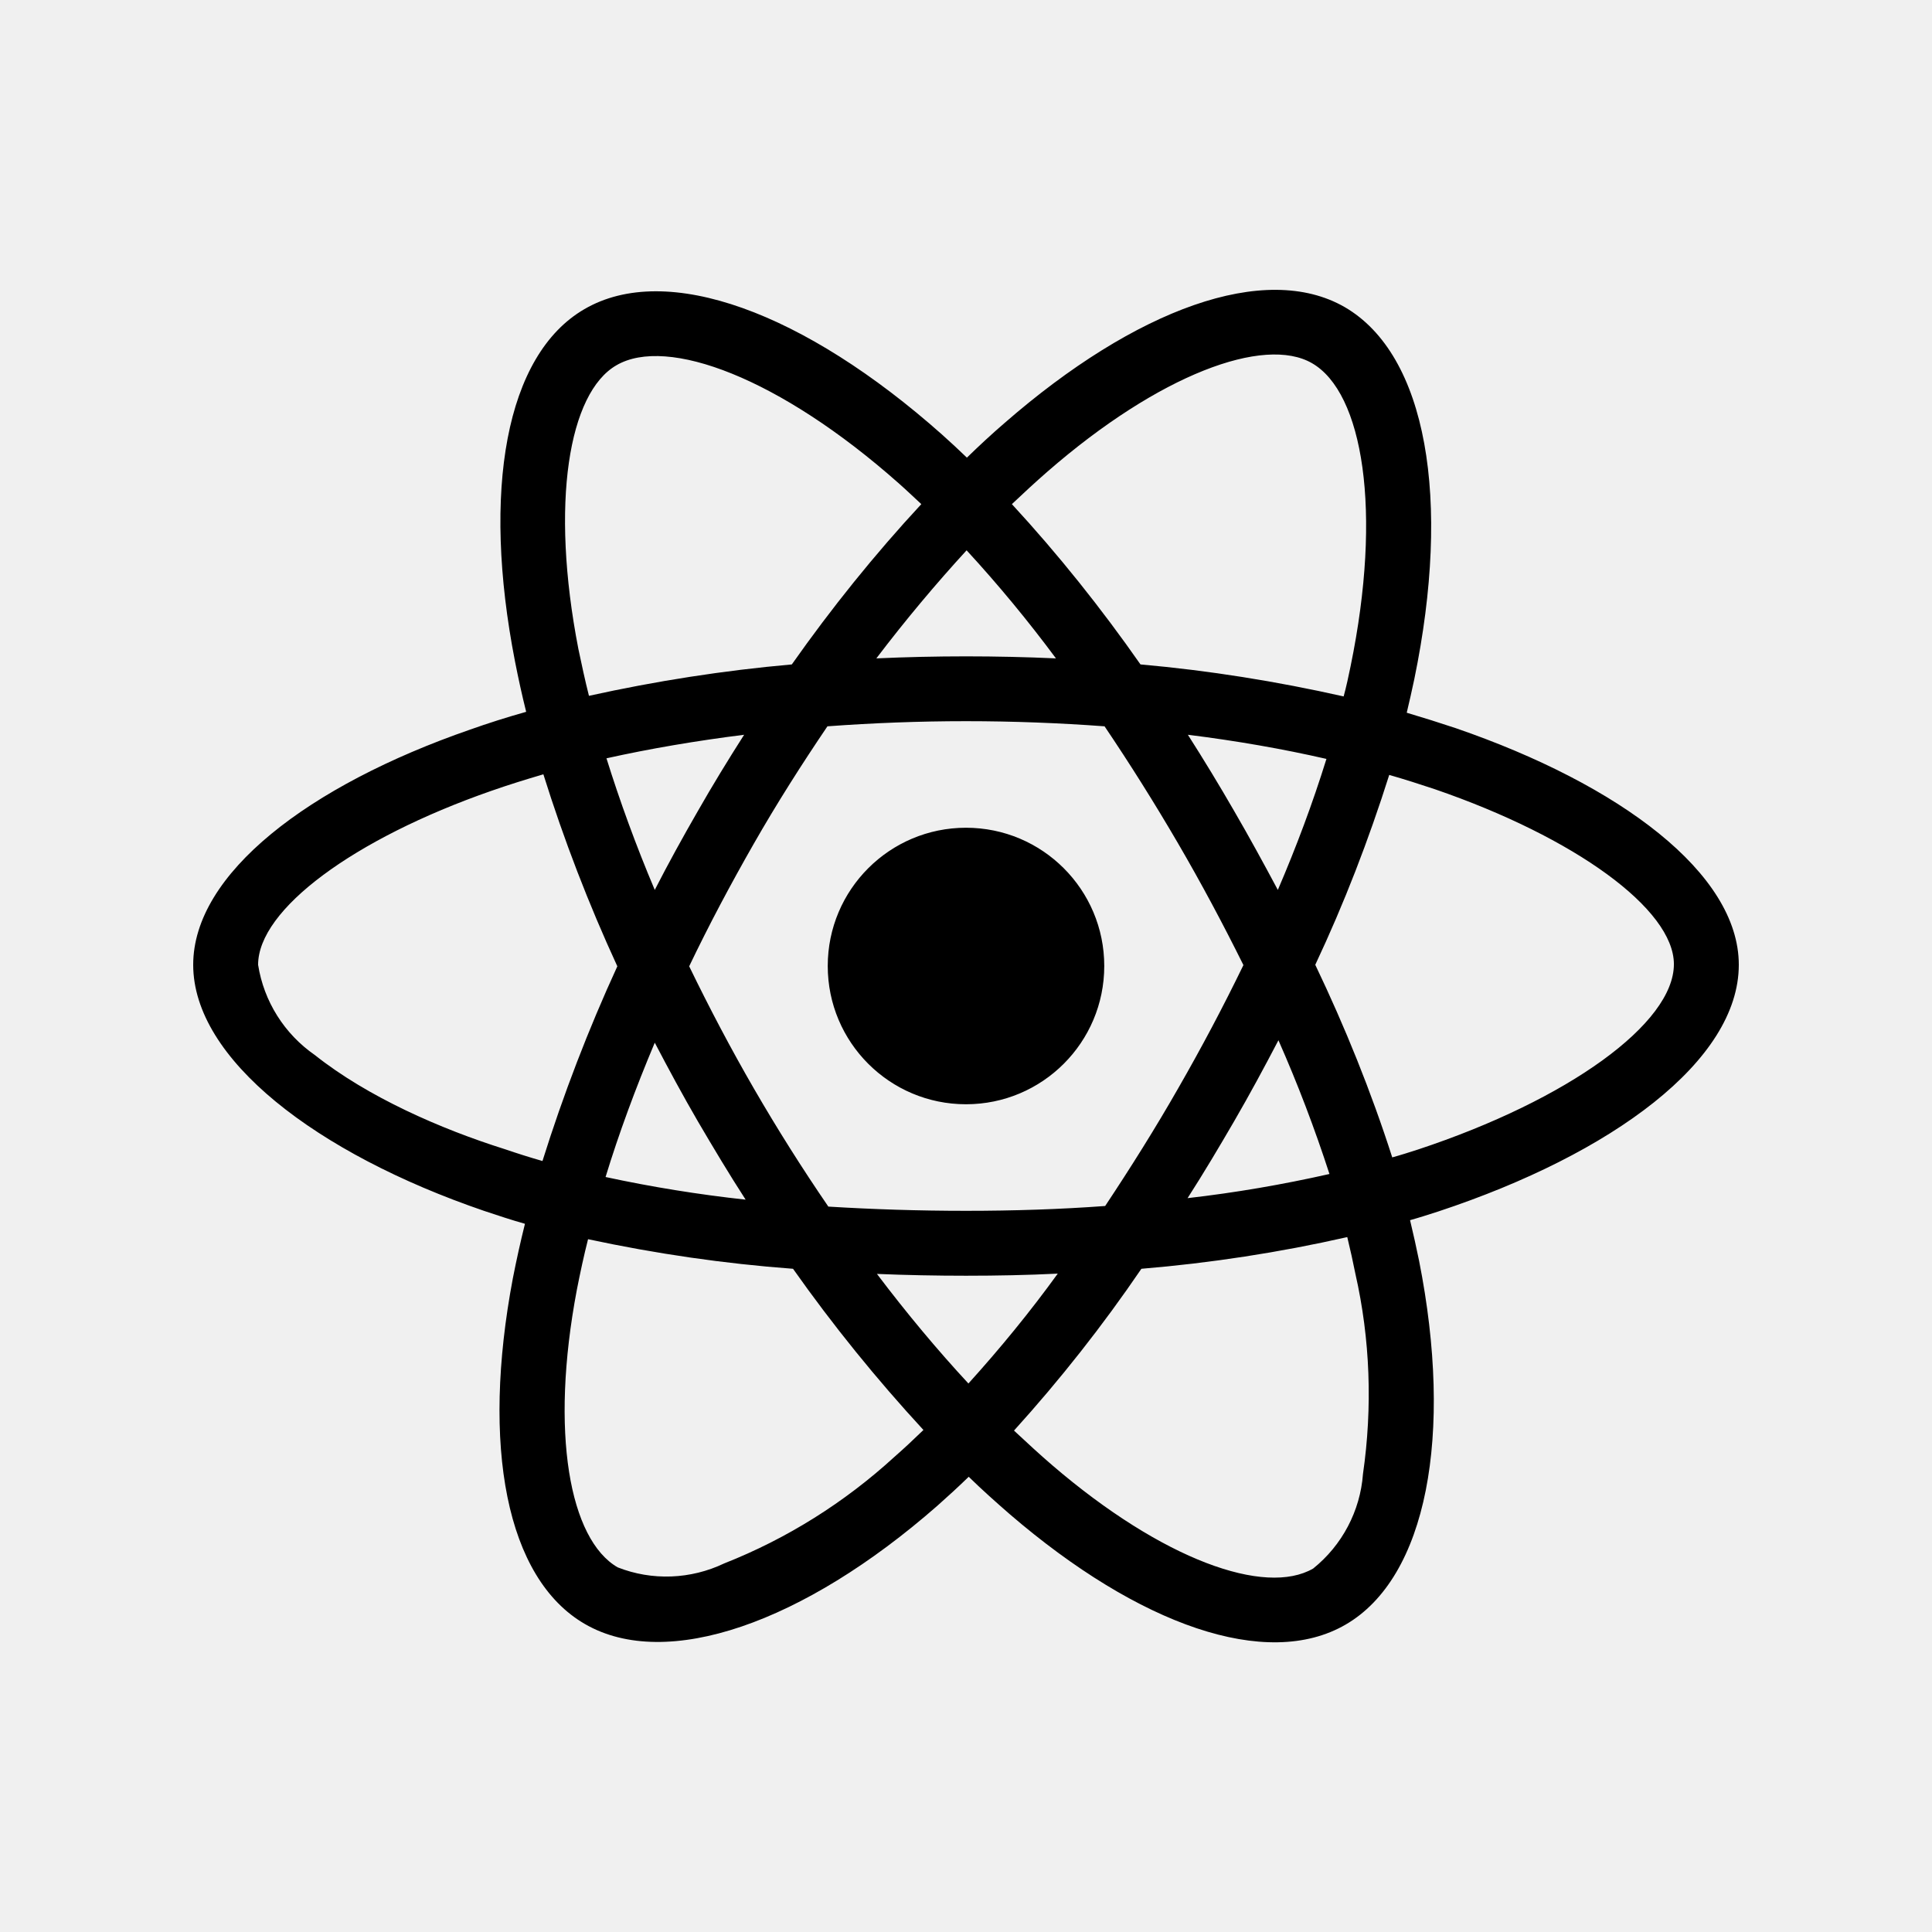
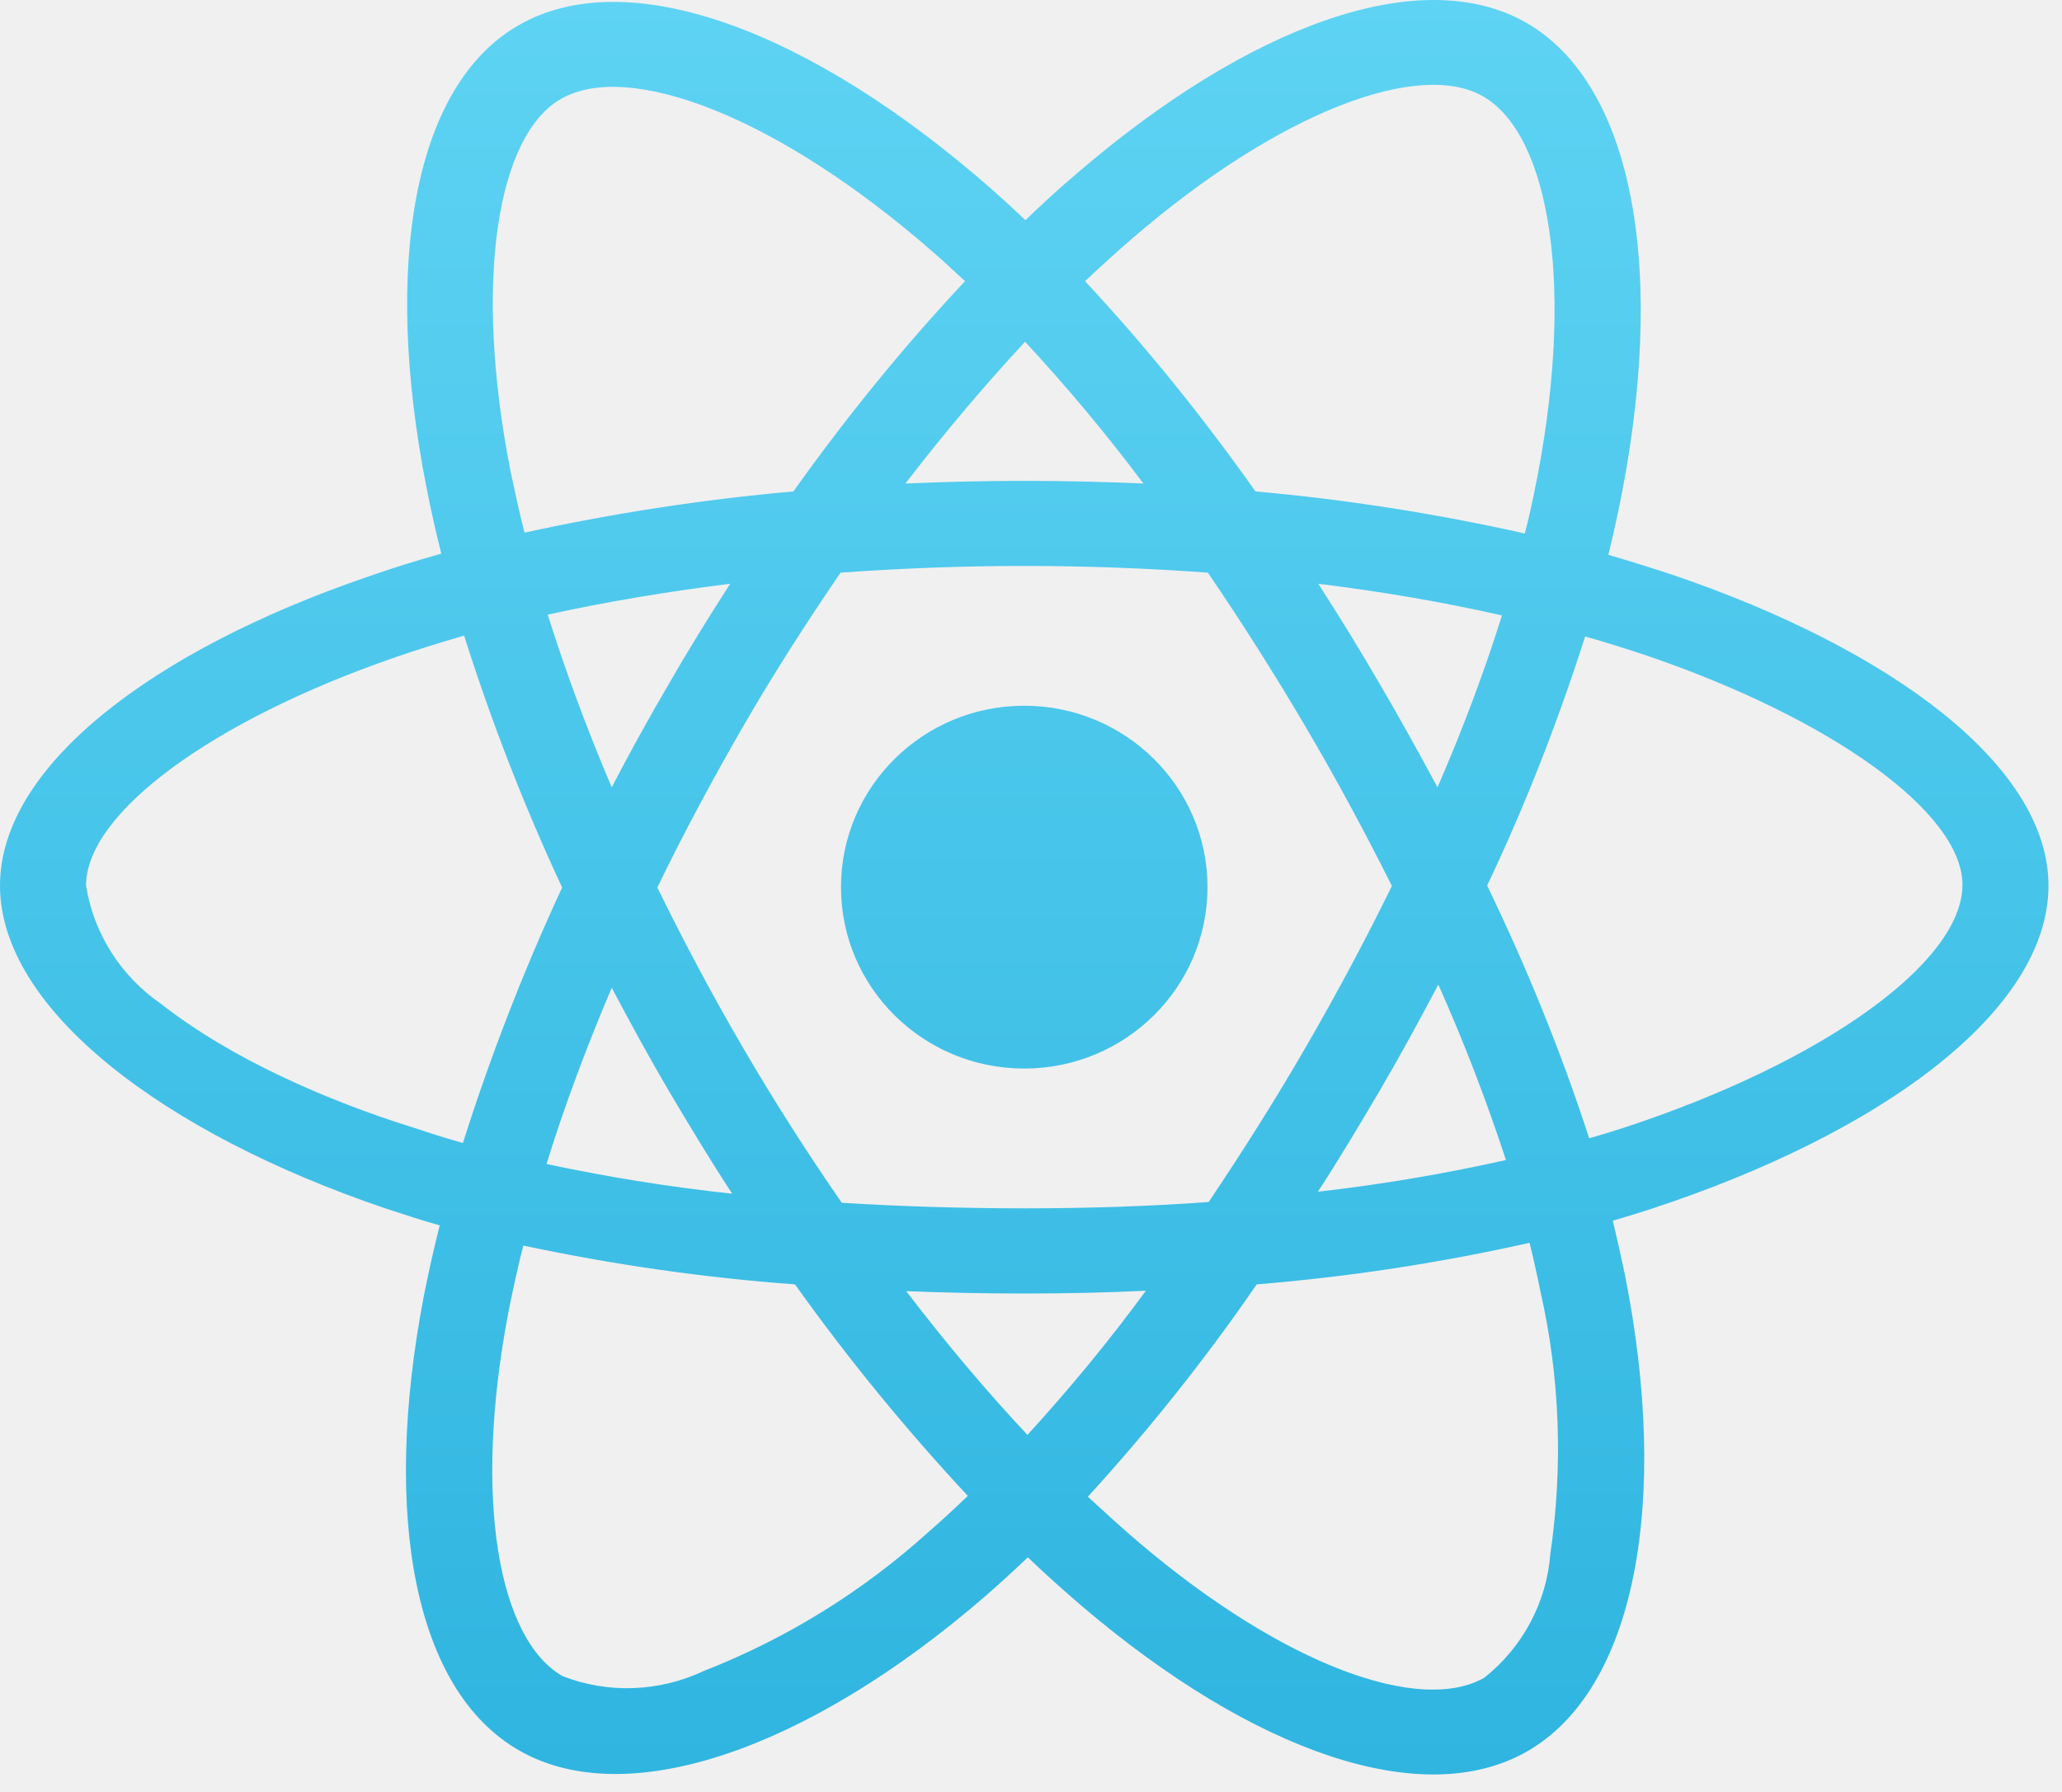
- <svg xmlns="http://www.w3.org/2000/svg" viewBox="0 0 640 640">
-   <path d="M482.2 241.2C476.8 239.4 471.4 237.7 466 236.1C466.9 232.4 467.7 228.7 468.5 225C480.8 165.4 472.7 117.5 445.4 101.7C419.1 86.6 376.2 102.3 332.8 140.1C328.5 143.8 324.3 147.7 320.3 151.6C317.6 149 314.8 146.4 312 143.9C266.5 103.5 220.9 86.5 193.6 102.4C167.4 117.6 159.6 162.7 170.6 219.1C171.7 224.7 172.9 230.2 174.3 235.8C167.9 237.6 161.6 239.6 155.7 241.7C102.3 260.2 64 289.4 64 319.6C64 350.8 104.8 382.1 160.3 401.1C164.8 402.6 169.3 404.1 173.9 405.4C172.4 411.4 171.1 417.3 169.9 423.4C159.4 478.9 167.6 522.9 193.8 538C220.8 553.6 266.2 537.6 310.4 498.9C313.9 495.8 317.4 492.6 320.9 489.2C325.3 493.5 329.9 497.6 334.5 501.6C377.3 538.4 419.6 553.3 445.7 538.2C472.7 522.6 481.5 475.3 470.1 417.7C469.2 413.3 468.2 408.8 467.1 404.2C470.3 403.3 473.4 402.3 476.5 401.3C534.2 382.2 576 351.3 576 319.6C576 289.3 536.6 259.9 482.2 241.2zM346.9 156.3C384.1 123.9 418.8 111.2 434.6 120.3C451.5 130 458 169.2 447.4 220.7C446.7 224.1 446 227.4 445.1 230.7C422.9 225.7 400.4 222.1 377.8 220.1C364.8 201.5 350.6 183.7 335.2 167C339.1 163.3 342.9 159.8 346.9 156.3zM231.2 371.5C236.3 380.2 241.5 388.9 247 397.4C231.4 395.7 215.9 393.2 200.6 389.9C205 375.5 210.5 360.6 216.9 345.4C221.5 354.2 226.2 362.9 231.2 371.5zM200.9 251.2C215.3 248 230.6 245.4 246.5 243.4C241.2 251.7 236 260.2 231.1 268.8C226.2 277.3 221.4 286 216.9 294.8C210.6 279.9 205.3 265.3 200.9 251.2zM228.3 320.1C234.9 306.3 242.1 292.8 249.7 279.5C257.3 266.2 265.5 253.3 274.1 240.6C289.1 239.5 304.4 238.9 320 238.9C335.6 238.9 351 239.5 365.9 240.6C374.4 253.2 382.5 266.1 390.2 279.3C397.9 292.5 405.1 306 411.9 319.7C405.2 333.5 398 347.1 390.3 360.5C382.7 373.8 374.6 386.7 366.1 399.5C351.2 400.6 335.7 401.1 320 401.1C304.3 401.1 289.1 400.6 274.4 399.7C265.7 387 257.5 374 249.8 360.7C242.1 347.4 235 333.9 228.3 320.1zM408.9 371.3C414 362.5 418.8 353.6 423.5 344.6C429.9 359.1 435.5 373.8 440.4 388.9C424.9 392.4 409.2 395.1 393.4 396.9C398.8 388.5 403.9 379.9 408.9 371.3zM423.3 294.8C418.6 286 413.8 277.2 408.8 268.6C403.9 260.1 398.8 251.7 393.5 243.4C409.6 245.4 425 248.1 439.4 251.4C434.8 266.2 429.4 280.6 423.3 294.8zM320.2 182.3C330.7 193.7 340.6 205.7 349.8 218.1C330 217.2 310.1 217.2 290.3 218.1C300.1 205.2 310.2 193.2 320.2 182.3zM204.2 121C221 111.2 258.3 125.2 297.6 160C300.1 162.2 302.6 164.6 305.2 167C289.7 183.7 275.4 201.5 262.3 220.1C239.7 222.1 217.3 225.6 195.1 230.5C193.8 225.4 192.7 220.2 191.6 215C182.2 166.6 188.4 130.1 204.2 121zM179.7 384.6C175.5 383.4 171.4 382.1 167.3 380.7C146 374 121.8 363.4 104.3 349.5C94.2 342.5 87.4 331.7 85.5 319.6C85.5 301.3 117.1 277.9 162.7 262C168.4 260 174.2 258.2 180 256.5C186.8 278.2 195 299.5 204.5 320.1C194.9 341 186.6 362.6 179.7 384.6zM296.3 482.6C279.8 497.7 260.7 509.7 239.9 517.9C228.8 523.2 216 523.7 204.6 519.2C188.7 510 182.1 474.7 191.1 427.2C192.2 421.6 193.4 416 194.8 410.5C217.2 415.3 239.8 418.6 262.7 420.3C275.9 439 290.4 456.9 305.9 473.7C302.7 476.8 299.5 479.8 296.3 482.6zM320.8 458.3C310.6 447.3 300.4 435.1 290.5 422C300.1 422.4 310 422.6 320 422.6C330.3 422.6 340.4 422.4 350.4 421.9C341.2 434.6 331.3 446.7 320.8 458.3zM451.5 488.3C450.6 500.5 444.6 511.9 435 519.6C419.1 528.8 385.2 516.8 348.6 485.4C344.4 481.8 340.2 477.9 335.9 473.9C351.2 457 365.3 439.1 378.1 420.3C401 418.4 423.8 414.9 446.3 409.8C447.3 413.9 448.2 418 449 422C453.9 443.6 454.7 466.1 451.5 488.3zM469.7 380.8C466.9 381.7 464.1 382.6 461.2 383.4C454.2 361.6 445.6 340.3 435.7 319.6C445.3 299.2 453.4 278.2 460.2 256.7C465.4 258.2 470.4 259.8 475.2 261.4C521.8 277.4 554.5 301.2 554.5 319.4C554.5 339 519.6 364.3 469.7 380.8zM320 365.8C345.3 365.8 365.8 345.3 365.8 320C365.8 294.7 345.3 274.2 320 274.2C294.7 274.2 274.2 294.7 274.2 320C274.2 345.3 294.7 365.8 320 365.8z" />
+ <svg xmlns="http://www.w3.org/2000/svg" width="61" height="53" viewBox="0 0 61 53" fill="none">
+   <g clip-path="url(#clip0_9_7)">
+     <path d="M49.498 17.014C48.859 16.803 48.22 16.604 47.581 16.416C47.687 15.983 47.782 15.549 47.876 15.116C49.332 8.131 48.373 2.518 45.142 0.667C42.029 -1.103 36.952 0.737 31.815 5.167C31.306 5.6 30.809 6.057 30.335 6.514C30.016 6.209 29.684 5.905 29.353 5.612C23.968 0.877 18.571 -1.115 15.339 0.749C12.238 2.53 11.315 7.815 12.617 14.424C12.747 15.081 12.889 15.725 13.055 16.381C12.297 16.592 11.552 16.827 10.854 17.073C4.533 19.241 0 22.663 0 26.202C0 29.858 4.829 33.526 11.398 35.752C11.931 35.928 12.463 36.104 13.008 36.256C12.83 36.959 12.676 37.651 12.534 38.366C11.291 44.87 12.262 50.026 15.363 51.795C18.559 53.623 23.932 51.748 29.164 47.213C29.578 46.85 29.992 46.475 30.407 46.077C30.927 46.581 31.472 47.061 32.016 47.53C37.082 51.842 42.089 53.588 45.178 51.819C48.373 49.991 49.415 44.448 48.066 37.698C47.959 37.182 47.841 36.655 47.711 36.116C48.089 36.01 48.456 35.893 48.823 35.776C55.653 33.538 60.6 29.916 60.6 26.202C60.6 22.651 55.937 19.206 49.498 17.014ZM33.484 7.065C37.887 3.268 41.994 1.78 43.864 2.846C45.864 3.983 46.634 8.577 45.379 14.612C45.296 15.01 45.213 15.397 45.107 15.784C42.479 15.198 39.816 14.776 37.141 14.541C35.602 12.362 33.922 10.276 32.099 8.319C32.561 7.885 33.01 7.475 33.484 7.065ZM19.79 32.284C20.393 33.303 21.009 34.323 21.66 35.319C19.813 35.12 17.979 34.827 16.168 34.44C16.689 32.752 17.34 31.006 18.097 29.225C18.642 30.256 19.198 31.276 19.79 32.284ZM16.203 18.186C17.908 17.811 19.719 17.506 21.601 17.272C20.973 18.245 20.358 19.241 19.778 20.248C19.198 21.245 18.63 22.264 18.097 23.295C17.352 21.549 16.724 19.838 16.203 18.186ZM19.446 26.26C20.228 24.643 21.08 23.061 21.979 21.502C22.879 19.944 23.849 18.432 24.867 16.944C26.643 16.815 28.454 16.745 30.3 16.745C32.146 16.745 33.969 16.815 35.733 16.944C36.739 18.42 37.697 19.932 38.609 21.479C39.52 23.026 40.372 24.608 41.177 26.213C40.384 27.831 39.532 29.424 38.621 30.995C37.721 32.553 36.762 34.065 35.756 35.565C33.993 35.694 32.158 35.752 30.3 35.752C28.442 35.752 26.643 35.694 24.903 35.588C23.873 34.1 22.902 32.577 21.991 31.018C21.08 29.459 20.239 27.877 19.446 26.26ZM40.822 32.26C41.426 31.229 41.994 30.186 42.55 29.131C43.308 30.831 43.971 32.553 44.55 34.323C42.716 34.733 40.858 35.049 38.988 35.26C39.627 34.276 40.23 33.268 40.822 32.26ZM42.526 23.295C41.97 22.264 41.402 21.233 40.81 20.225C40.23 19.229 39.627 18.245 38.999 17.272C40.905 17.506 42.728 17.823 44.432 18.209C43.888 19.944 43.248 21.631 42.526 23.295ZM30.324 10.112C31.566 11.448 32.738 12.854 33.827 14.307C31.484 14.202 29.128 14.202 26.785 14.307C27.945 12.795 29.14 11.389 30.324 10.112ZM16.594 2.928C18.582 1.78 22.997 3.42 27.649 7.499C27.945 7.756 28.241 8.038 28.548 8.319C26.714 10.276 25.021 12.362 23.471 14.541C20.796 14.776 18.145 15.186 15.517 15.76C15.363 15.163 15.233 14.553 15.103 13.944C13.99 8.272 14.724 3.995 16.594 2.928ZM13.694 33.819C13.197 33.678 12.712 33.526 12.226 33.362C9.705 32.577 6.841 31.334 4.77 29.706C3.574 28.885 2.77 27.62 2.545 26.202C2.545 24.057 6.285 21.315 11.682 19.452C12.357 19.217 13.043 19.006 13.73 18.807C14.534 21.35 15.505 23.846 16.63 26.26C15.493 28.709 14.511 31.241 13.694 33.819ZM27.495 45.303C25.542 47.073 23.281 48.479 20.819 49.44C19.506 50.061 17.991 50.12 16.641 49.592C14.759 48.514 13.978 44.377 15.043 38.811C15.174 38.155 15.316 37.498 15.481 36.854C18.133 37.416 20.808 37.803 23.518 38.002C25.08 40.194 26.797 42.291 28.631 44.26C28.252 44.623 27.874 44.975 27.495 45.303ZM30.395 42.456C29.187 41.166 27.98 39.737 26.808 38.202C27.945 38.248 29.116 38.272 30.3 38.272C31.519 38.272 32.715 38.248 33.898 38.19C32.809 39.678 31.637 41.096 30.395 42.456ZM45.864 45.971C45.758 47.401 45.048 48.737 43.911 49.639C42.029 50.717 38.017 49.311 33.685 45.631C33.188 45.209 32.691 44.752 32.182 44.284C33.993 42.303 35.662 40.206 37.177 38.002C39.887 37.78 42.586 37.37 45.249 36.772C45.367 37.252 45.474 37.733 45.568 38.202C46.148 40.733 46.243 43.37 45.864 45.971ZM48.018 33.373C47.687 33.479 47.356 33.584 47.012 33.678C46.184 31.123 45.166 28.627 43.994 26.202C45.13 23.811 46.089 21.35 46.894 18.831C47.51 19.006 48.101 19.194 48.669 19.381C54.185 21.256 58.055 24.045 58.055 26.178C58.055 28.475 53.925 31.44 48.018 33.373ZM30.3 31.616C33.294 31.616 35.721 29.213 35.721 26.248C35.721 23.284 33.294 20.881 30.3 20.881C27.305 20.881 24.879 23.284 24.879 26.248C24.879 29.213 27.305 31.616 30.3 31.616Z" fill="url(#paint0_linear_9_7)" />
+   </g>
+   <defs>
+     <linearGradient id="paint0_linear_9_7" x1="30.3" y1="0" x2="30.3" y2="52.503" gradientUnits="userSpaceOnUse">
+       <stop stop-color="#5ED3F3" />
+       <stop offset="1" stop-color="#2FB5E0" />
+     </linearGradient>
+     <clipPath id="clip0_9_7">
+       <rect width="61" height="53" fill="white" />
+     </clipPath>
+   </defs>
</svg>
